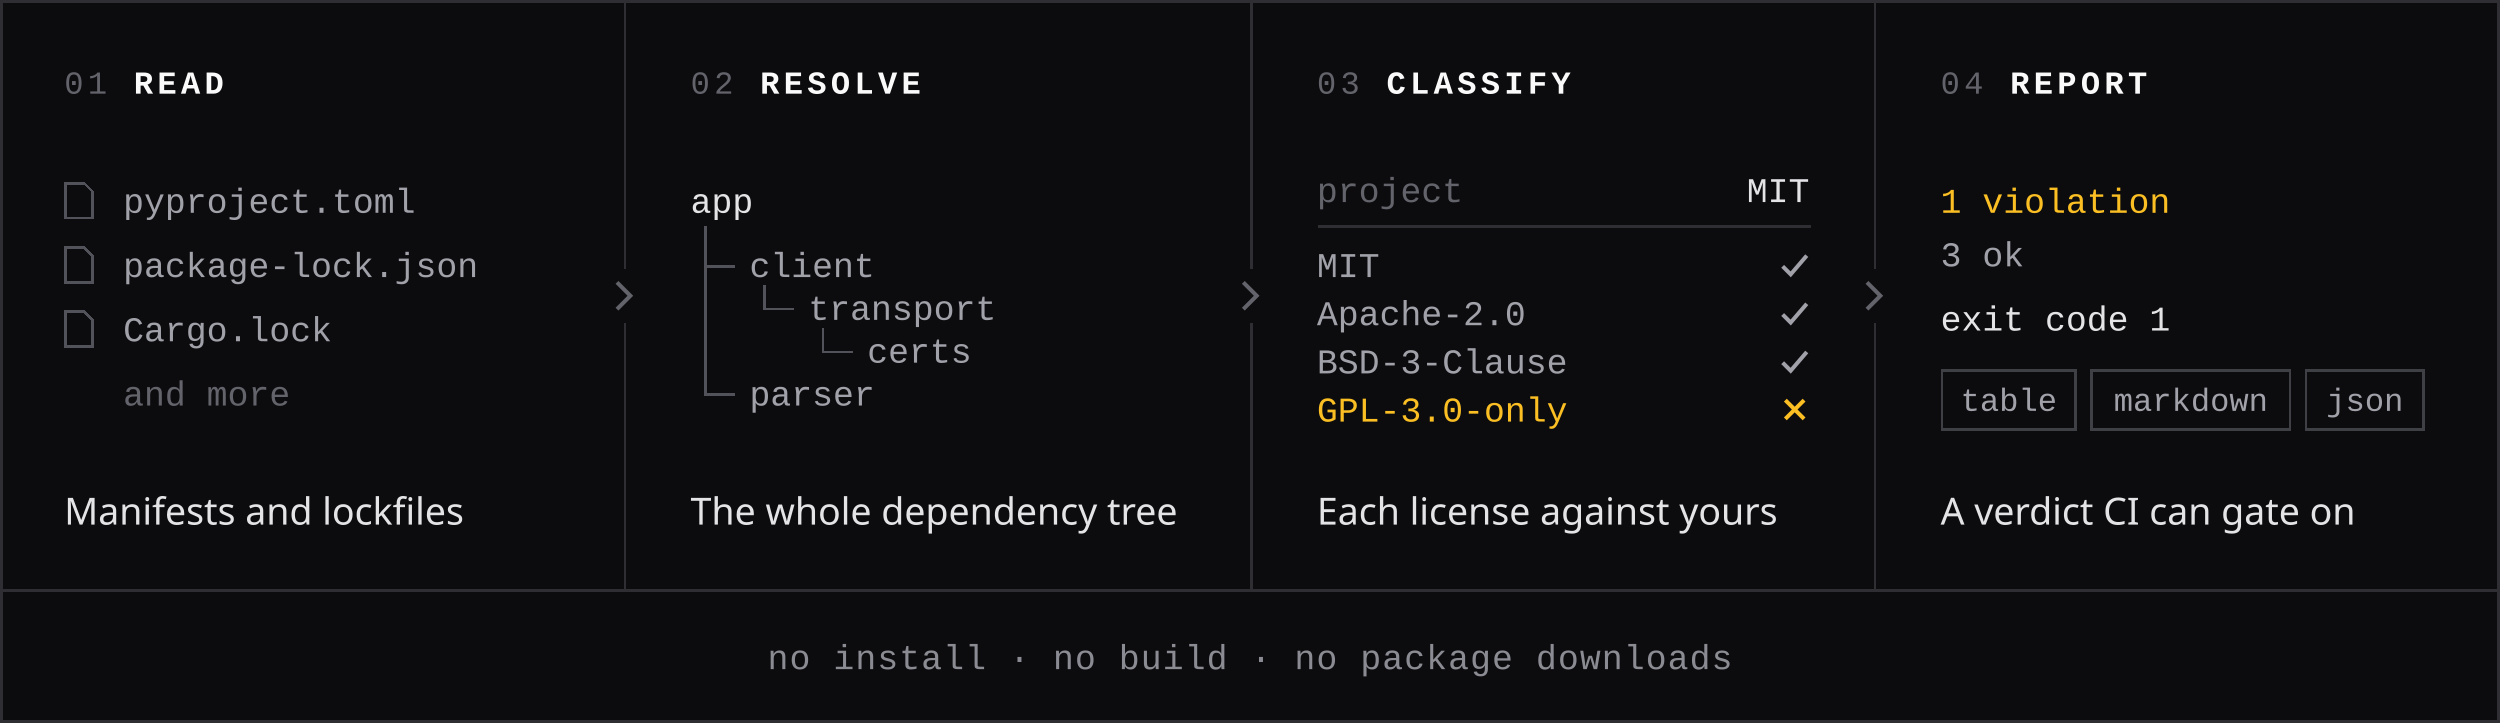
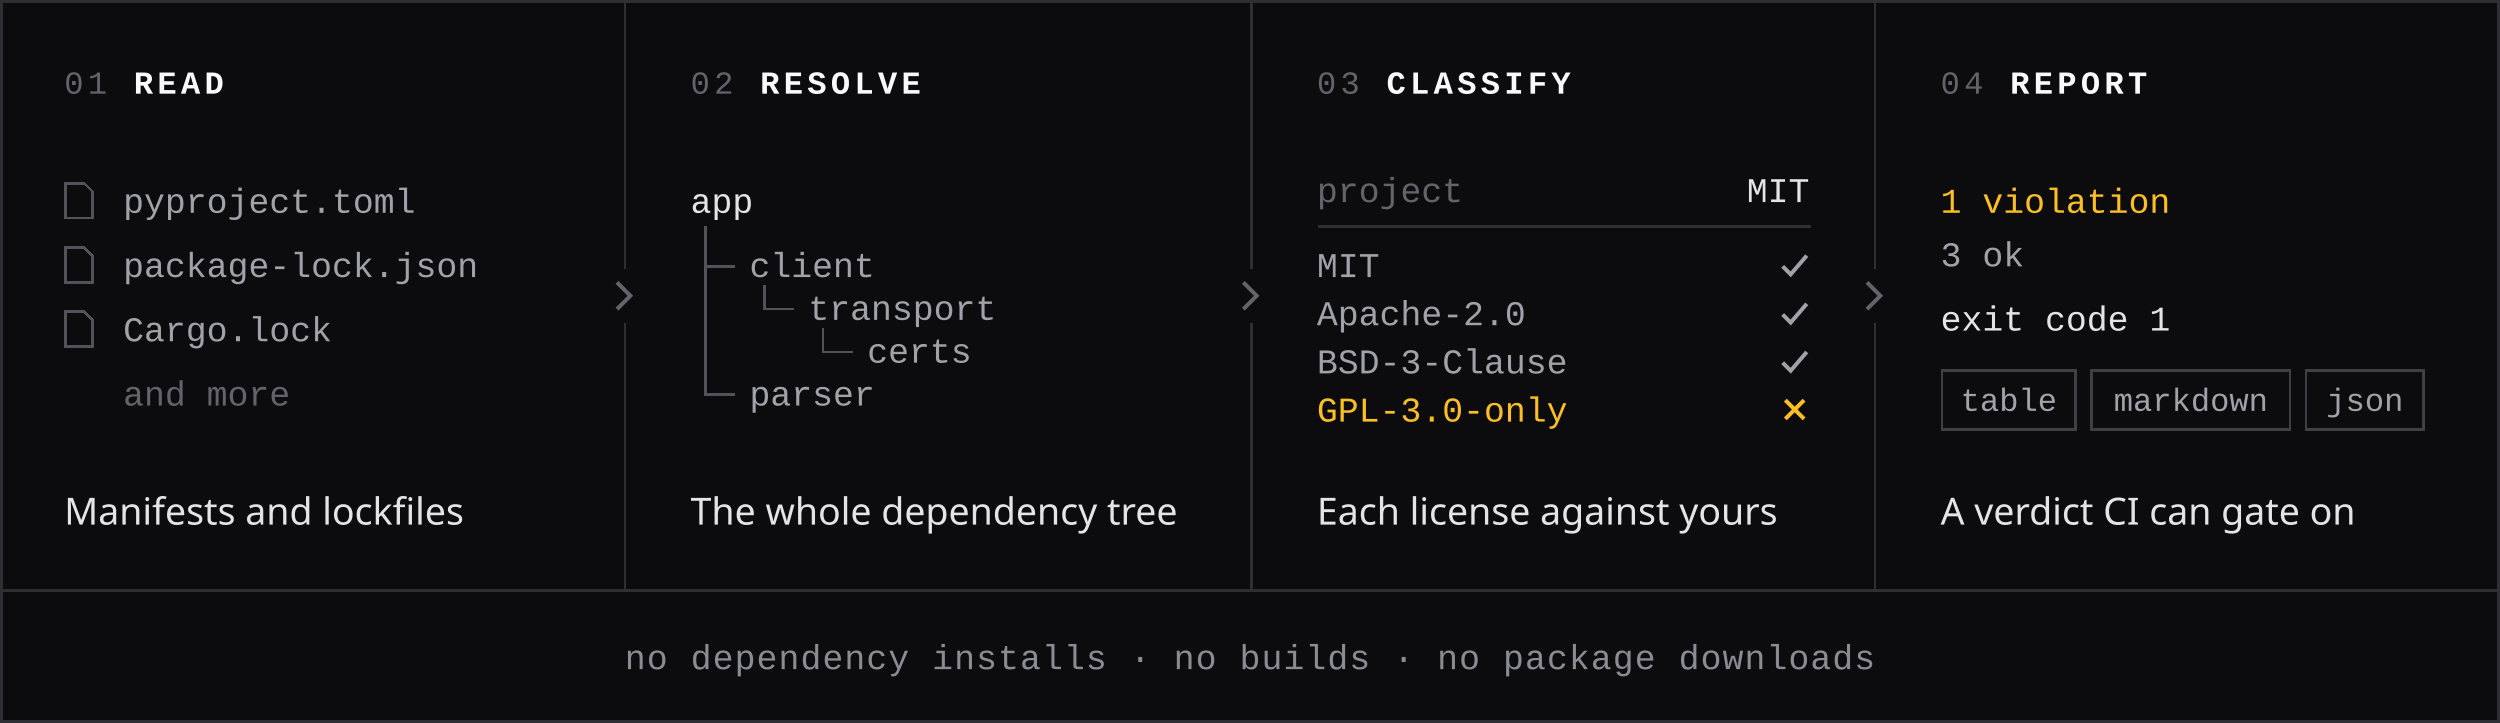
<svg xmlns="http://www.w3.org/2000/svg" width="934" height="270" viewBox="0 0 934 270" role="img" aria-labelledby="title desc">
  <style>
text{font-family:ui-monospace, SFMono-Regular, "SF Mono", Menlo, Consolas, "Liberation Mono", monospace;font-size:13px;fill:#a1a1aa}
.step{font-size:12px;letter-spacing:1.6px;font-weight:600;fill:#fafafa}
.no{font-size:12px;letter-spacing:1.6px;fill:#63636b}
.cap{font-family:-apple-system, BlinkMacSystemFont, "Segoe UI", "Noto Sans", Helvetica, Arial, sans-serif;font-size:14px;fill:#e4e4e7}
.hi{fill:#e4e4e7}.dim{fill:#63636b}.caught{fill:#fbbf24}.foot{fill:#8b8b93;letter-spacing:.4px}
path,rect{fill:none;shape-rendering:crispEdges}
.rule{stroke:#2e2e33}.wire{stroke:#52525b}.chip{stroke:#3f3f46}
.mark{stroke:#a1a1aa;stroke-width:1.5;shape-rendering:geometricPrecision}
.miss{stroke:#fbbf24;stroke-width:1.5;shape-rendering:geometricPrecision}
</style>
  <path d="M0.5 0.5H933.5V269.5H0.5Z" style="fill:#0c0c0e;stroke:#2e2e33" />
  <path class="rule" d="M233.5 0.5V220.5M467.5 0.5V220.5M700.5 0.5V220.5M0.5 220.5H933.5" />
  <g>
    <rect x="225.5" y="100.5" width="16" height="20" style="fill:#0c0c0e;stroke:none" />
    <rect x="459.5" y="100.5" width="16" height="20" style="fill:#0c0c0e;stroke:none" />
    <rect x="692.5" y="100.5" width="16" height="20" style="fill:#0c0c0e;stroke:none" />
    <path class="mark" style="stroke:#63636b" d="M230.5 105.5l5 5l-5 5M464.5 105.5l5 5l-5 5M697.5 105.5l5 5l-5 5" />
  </g>
  <text class="no" x="24" y="35">01</text>
  <text class="step" x="50" y="35">READ</text>
  <path class="wire" d="M24.5 68.5h7l3 3v10h-10zM24.5 92.5h7l3 3v10h-10zM24.5 116.5h7l3 3v10h-10z" />
  <text x="46" y="79.5">pyproject.toml</text>
  <text x="46" y="103.5">package-lock.json</text>
  <text x="46" y="127.5">Cargo.lock</text>
  <text class="dim" x="46" y="151.5">and more</text>
  <text class="cap" x="24" y="196">Manifests and lockfiles</text>
  <text class="no" x="258" y="35">02</text>
  <text class="step" x="284" y="35">RESOLVE</text>
  <path class="wire" d="M263.5 84.5V147.5H274.5M263.5 99.5H274.5M285.5 106.5V115.5H296.5M307.5 122.5V131.5H318.5" />
  <text class="hi" x="258" y="79.5">app</text>
  <text x="280" y="103.5">client</text>
  <text x="302" y="119.5">transport</text>
  <text x="324" y="135.5">certs</text>
  <text x="280" y="151.5">parser</text>
  <text class="cap" x="258" y="196">The whole dependency tree</text>
  <text class="no" x="492" y="35">03</text>
  <text class="step" x="518" y="35">CLASSIFY</text>
  <text class="dim" x="492" y="75.5">project</text>
  <text class="hi" x="676" y="75.5" text-anchor="end">MIT</text>
  <path class="rule" d="M492.5 84.5H676.5" />
  <text x="492" y="103.5">MIT</text>
  <text x="492" y="121.5">Apache-2.0</text>
  <text x="492" y="139.5">BSD-3-Clause</text>
  <text class="caught" x="492" y="157.5">GPL-3.0-only</text>
  <path class="mark" d="M666 99.5l3 3l6 -7M666 117.5l3 3l6 -7M666 135.5l3 3l6 -7" />
  <path class="miss" d="M667 149.5l7 7M674 149.5l-7 7" />
  <text class="cap" x="492" y="196">Each license against yours</text>
  <text class="no" x="725" y="35">04</text>
  <text class="step" x="751" y="35">REPORT</text>
  <text class="caught" x="725" y="79.5">1 violation</text>
  <text x="725" y="99.5">3 ok</text>
  <text class="hi" x="725" y="123.5">exit code 1</text>
  <rect class="chip" x="725.5" y="138.5" width="50" height="22" />
  <rect class="chip" x="781.5" y="138.5" width="74" height="22" />
  <rect class="chip" x="861.5" y="138.5" width="44" height="22" />
  <text x="750.5" y="153.5" text-anchor="middle" style="font-size:12px">table</text>
  <text x="818.5" y="153.5" text-anchor="middle" style="font-size:12px">markdown</text>
  <text x="883.5" y="153.5" text-anchor="middle" style="font-size:12px">json</text>
  <text class="cap" x="725" y="196">A verdict CI can gate on</text>
-   <text class="foot" x="467" y="250" text-anchor="middle">no install  ·  no build  ·  no package downloads</text>
+   <text class="foot" x="467" y="250" text-anchor="middle">no dependency installs  ·  no builds  ·  no package downloads</text>
</svg>
